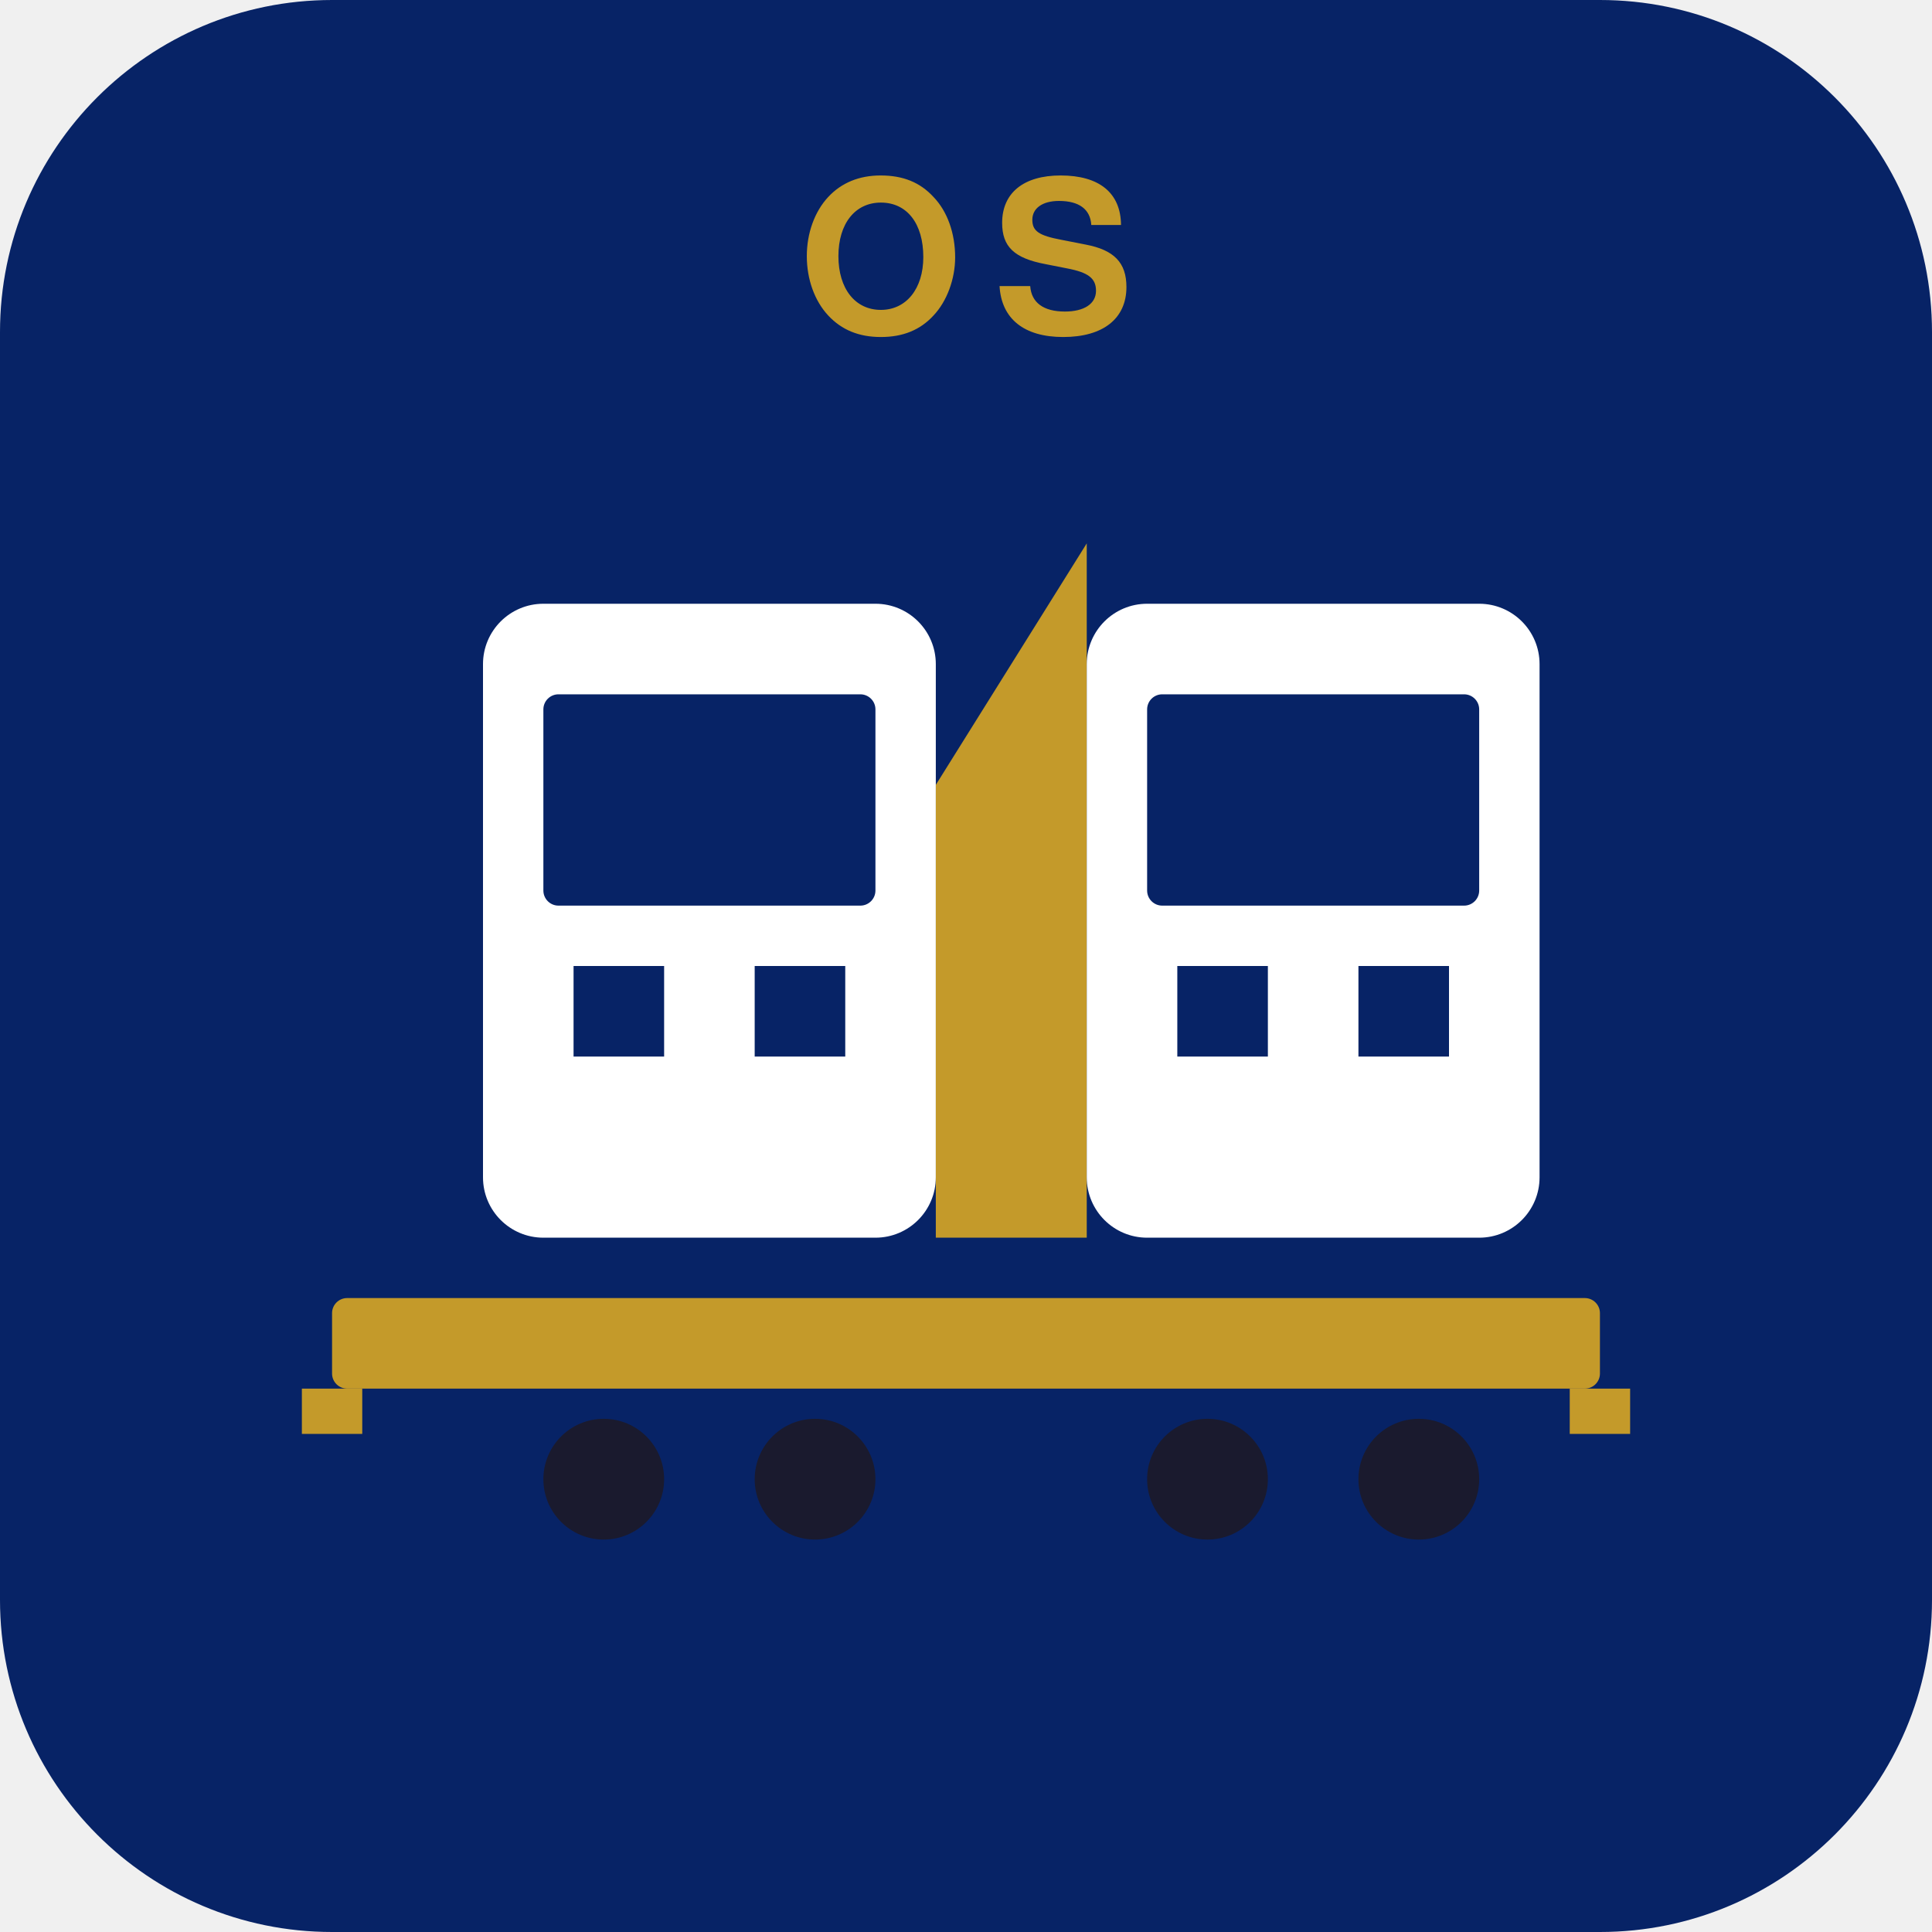
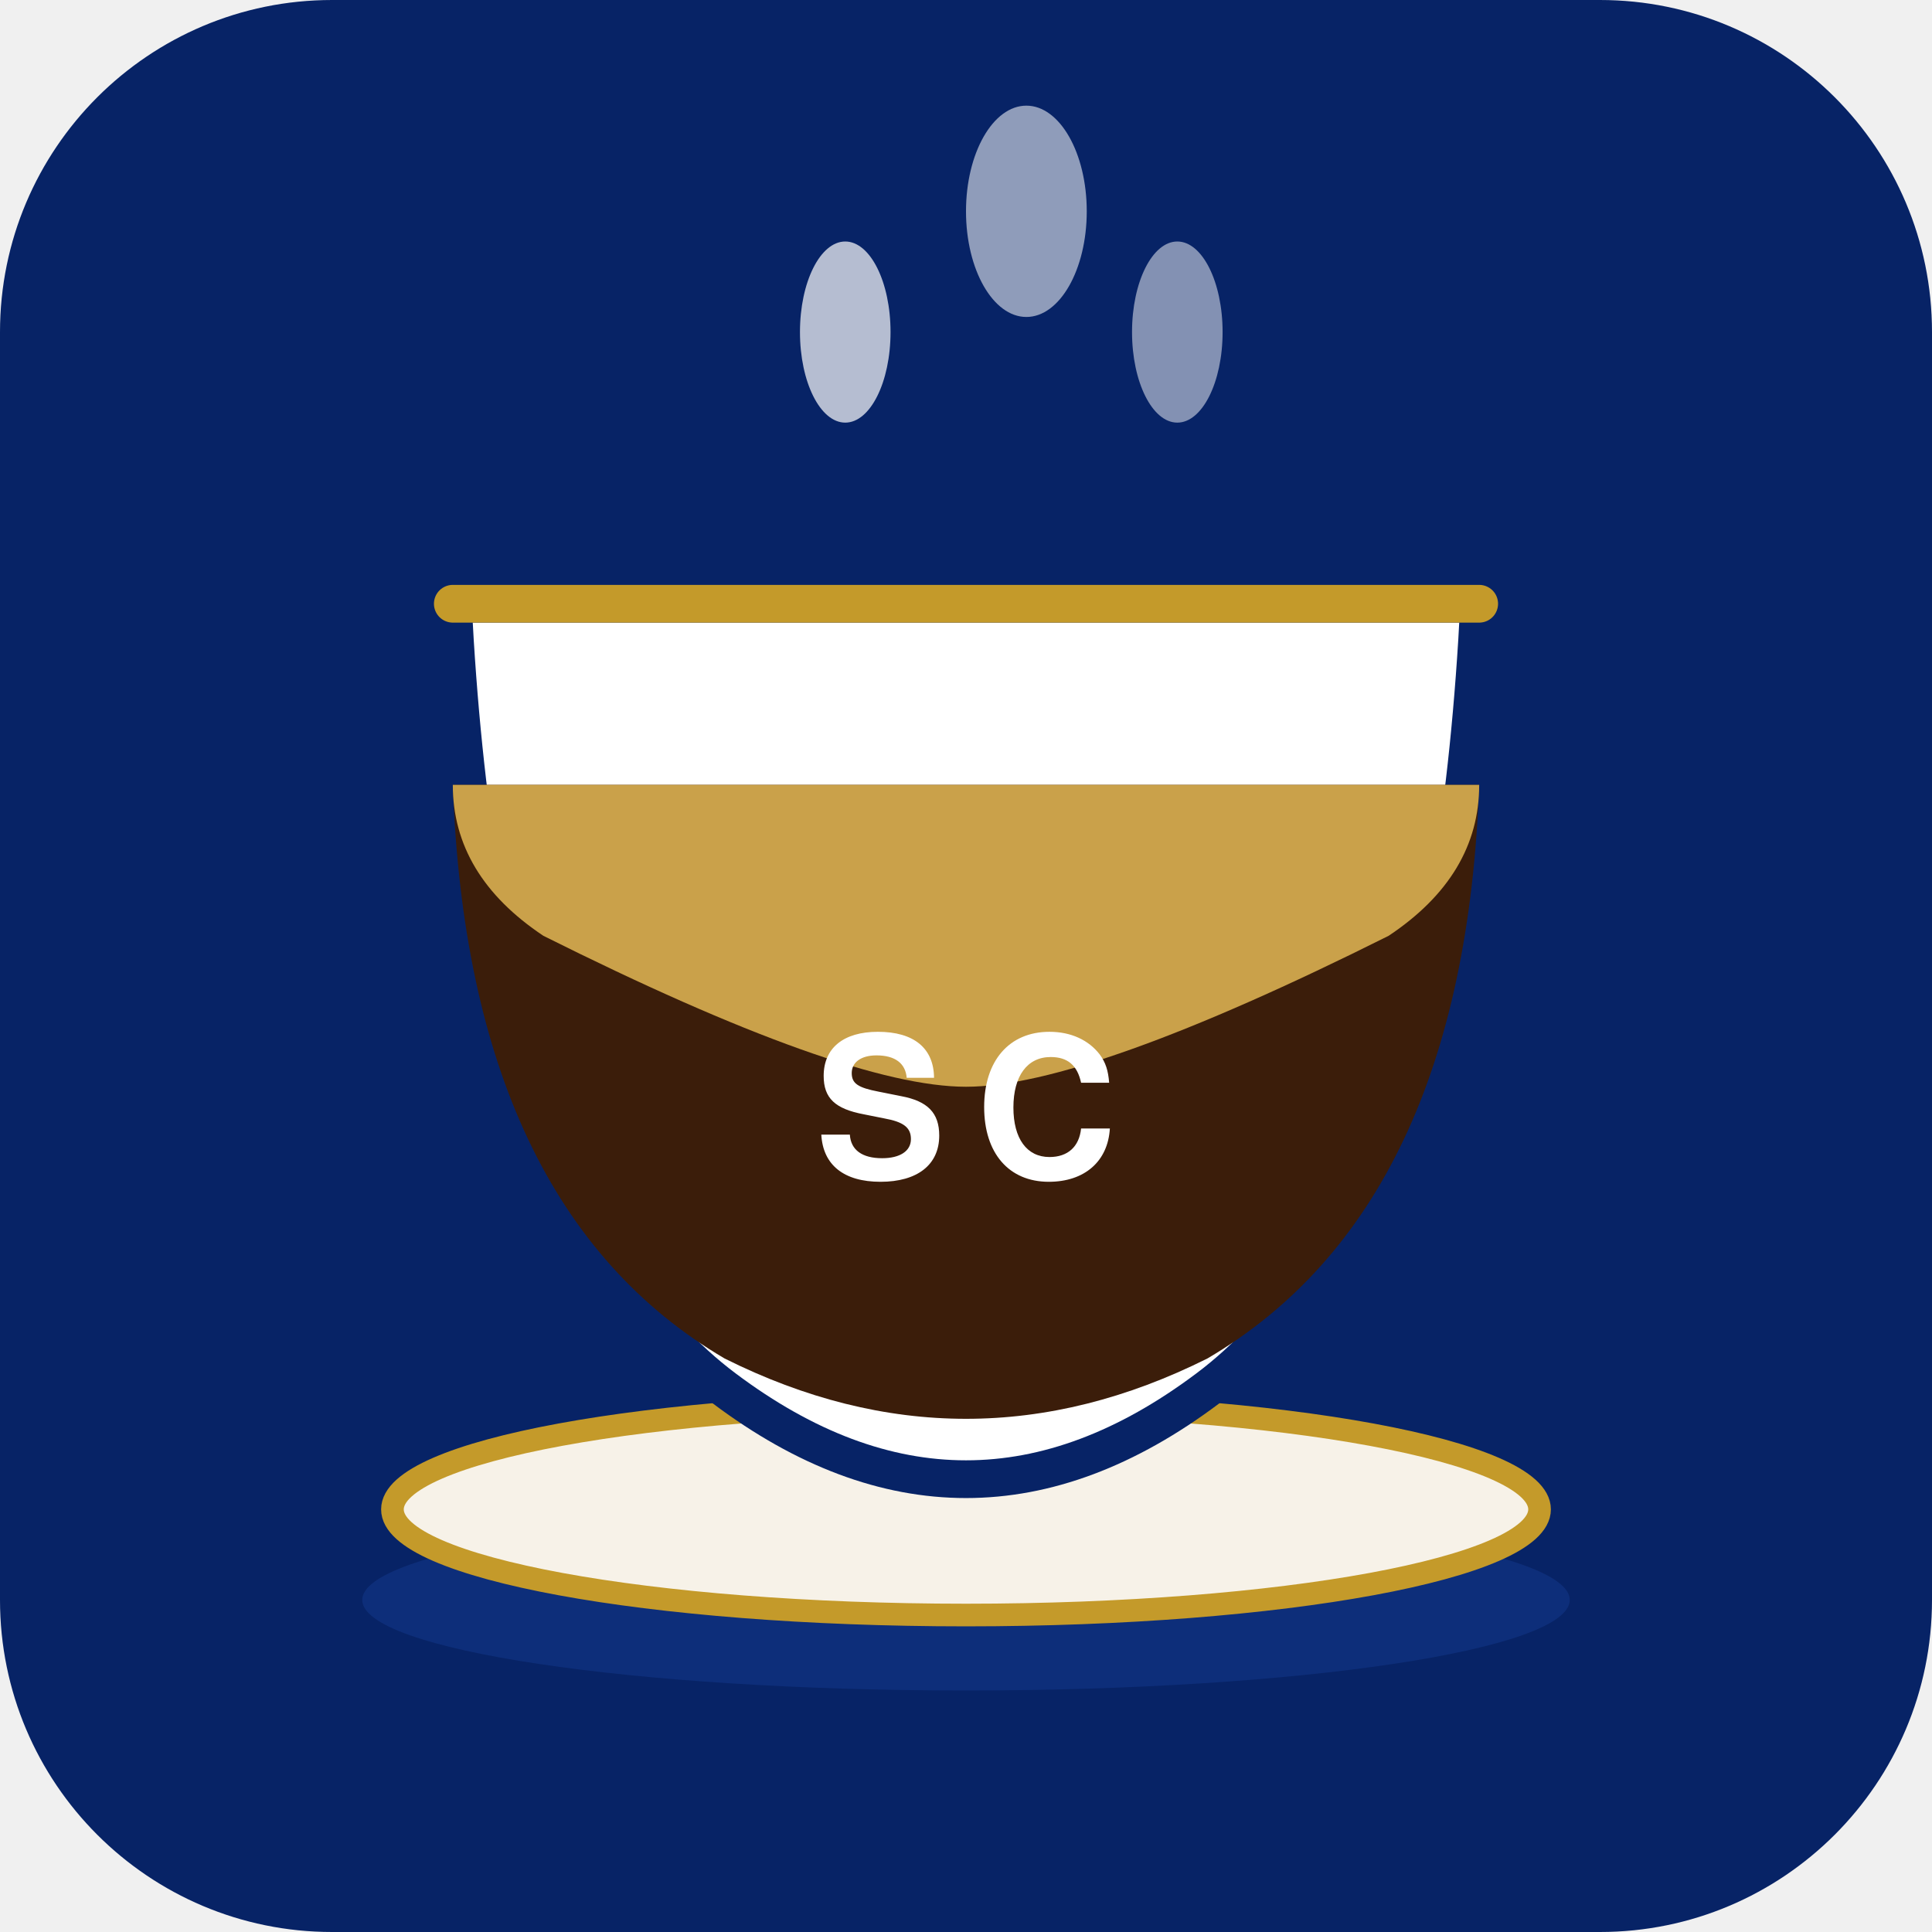
<svg xmlns="http://www.w3.org/2000/svg" viewBox="0 0 128 128" role="img" aria-label="Oliver Michael Spielmann">
  <rect width="128" height="128" rx="22" fill="#072366" />
-   <rect x="22" y="86" width="84" height="6" rx="1" fill="#C49A2A" />
-   <rect x="20" y="92" width="4" height="3" fill="#C49A2A" />
-   <rect x="104" y="92" width="4" height="3" fill="#C49A2A" />
-   <rect x="32" y="40" width="30" height="42" rx="4" fill="#FFFFFF" />
-   <rect x="36" y="46" width="22" height="14" rx="1" fill="#072366" />
-   <rect x="38" y="64" width="6" height="6" fill="#072366" />
-   <rect x="50" y="64" width="6" height="6" fill="#072366" />
-   <path d="M62 52 L72 36 L72 82 L62 82 Z" fill="#C49A2A" />
-   <rect x="72" y="40" width="30" height="42" rx="4" fill="#FFFFFF" />
-   <rect x="76" y="46" width="22" height="14" rx="1" fill="#072366" />
-   <rect x="78" y="64" width="6" height="6" fill="#072366" />
-   <rect x="90" y="64" width="6" height="6" fill="#072366" />
-   <circle cx="40" cy="98" r="4" fill="#1A1A2E" />
-   <circle cx="54" cy="98" r="4" fill="#1A1A2E" />
-   <circle cx="80" cy="98" r="4" fill="#1A1A2E" />
-   <circle cx="94" cy="98" r="4" fill="#1A1A2E" />
-   <text x="64" y="22" font-family="Helvetica, Arial, sans-serif" font-size="14" font-weight="800" fill="#C49A2A" text-anchor="middle" letter-spacing="2">OS</text>
+   <ellipse cx="64" cy="106" rx="40" ry="6" fill="#0d2e7a" />
+   <ellipse cx="64" cy="100" rx="38" ry="7" fill="#f7f2e8" stroke="#C49A2A" stroke-width="1.5" />
+   <path d="M30,40 L98,40 Q96,80 80,92 Q72,98 64,98 Q56,98 48,92 Q32,80 30,40 Z" fill="#FFFFFF" stroke="#072366" stroke-width="2.5" stroke-linejoin="round" />
+   <path d="M30,40 L98,40" stroke="#C49A2A" stroke-width="2.5" stroke-linecap="round" />
+   <path d="M98,46 q14,-1 14,12 q0,12 -14,16" fill="none" stroke="#072366" stroke-width="2.5" stroke-linecap="round" />
+   <g clip-path="inset(0 round 0)">
+     <path d="M30,52 L98,52 Q97,80 80,90 Q72,94 64,94 Q56,94 48,90 Q31,80 30,52 Z" fill="#3b1d0a" />
+     <path d="M30,52 L98,52 Q98,58 92,62 Q72,72 64,72 Q56,72 36,62 Q30,58 30,52 Z" fill="#caa14a" />
+   </g>
+   <text x="64" y="78" font-family="Helvetica, Arial, sans-serif" font-size="13" font-weight="800" fill="#FFFFFF" text-anchor="middle" letter-spacing="2">SC</text>
+   <ellipse cx="56" cy="22" rx="3" ry="6" fill="#FFFFFF" opacity="0.7" />
+   <ellipse cx="68" cy="14" rx="4" ry="7" fill="#FFFFFF" opacity="0.55" />
+   <ellipse cx="78" cy="22" rx="3" ry="6" fill="#FFFFFF" opacity="0.5" />
</svg>
